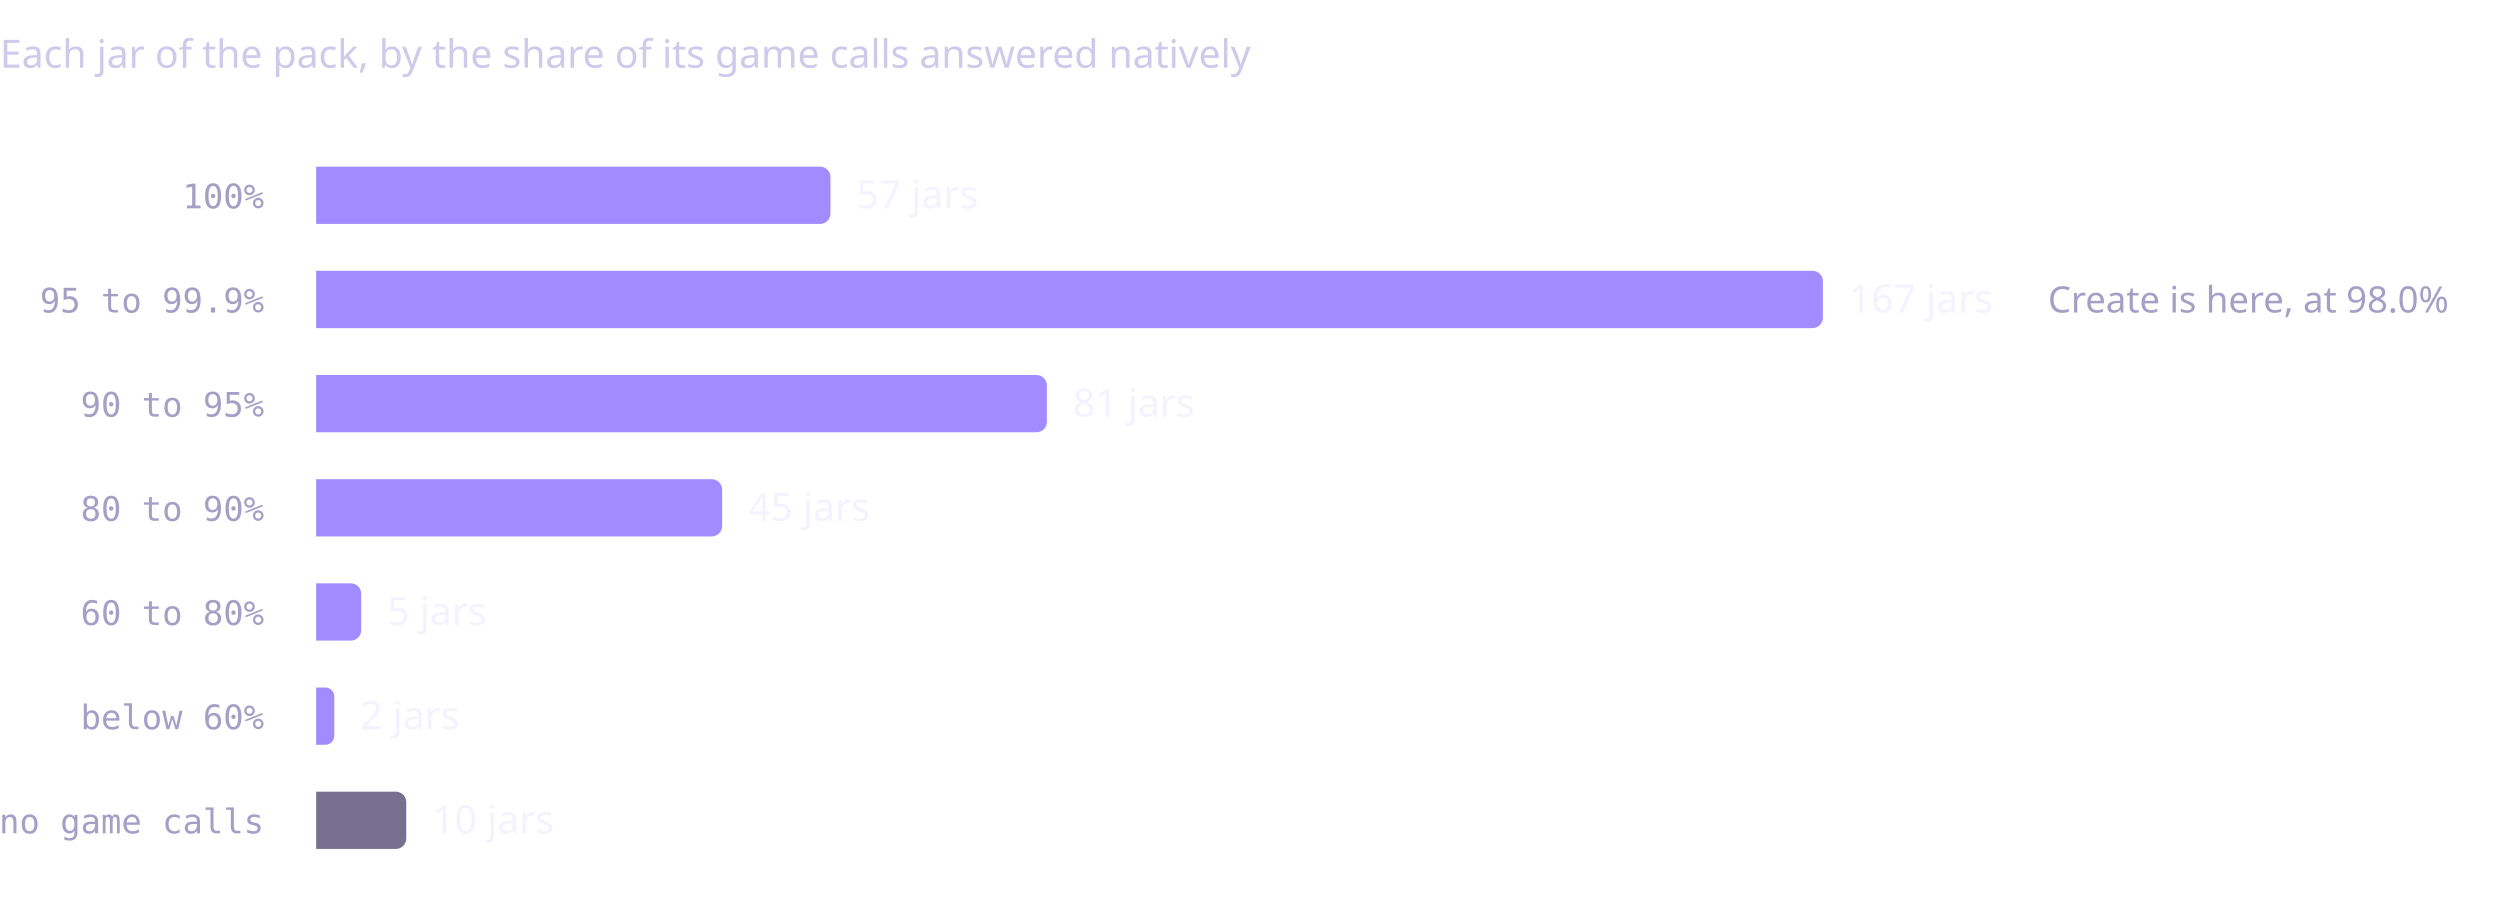
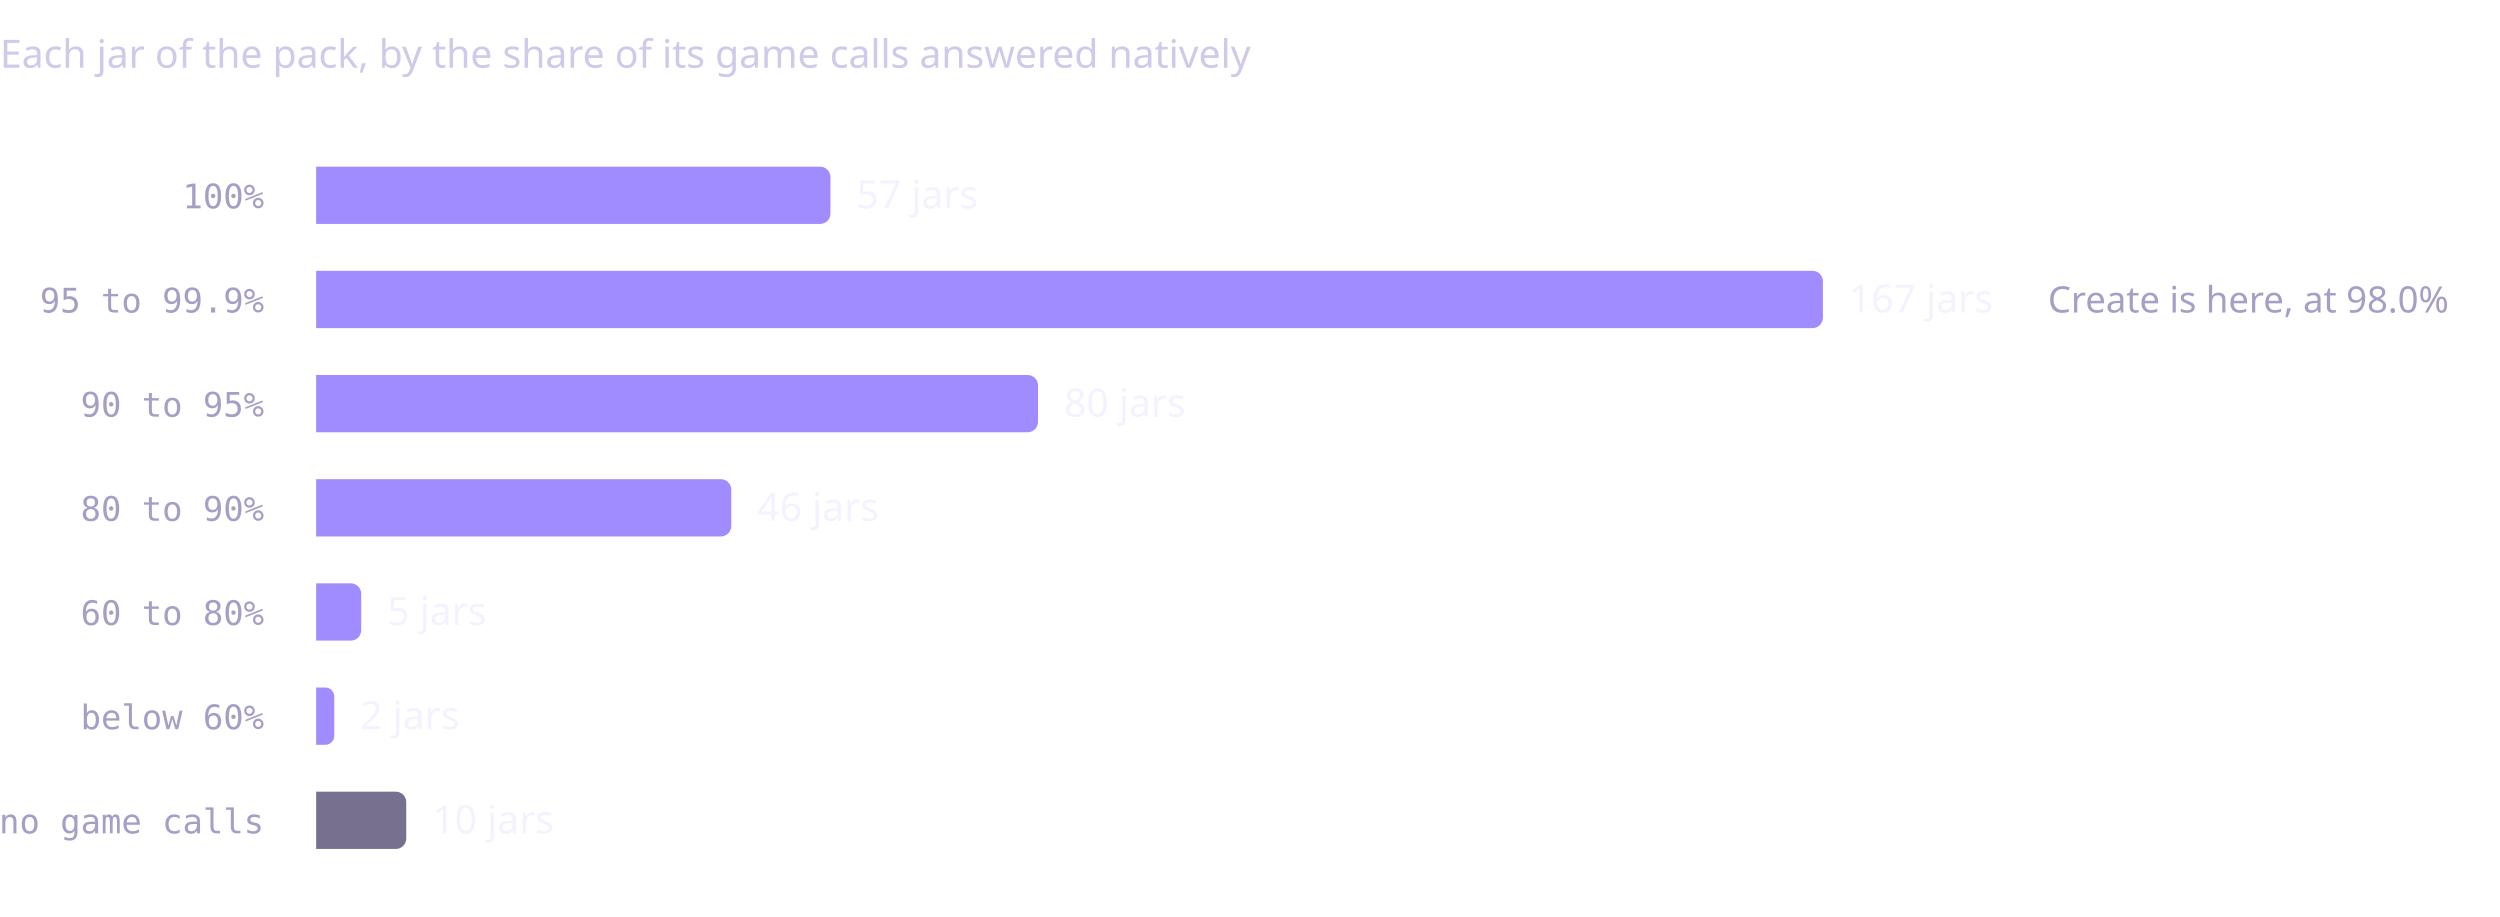
<svg xmlns="http://www.w3.org/2000/svg" viewBox="0 0 960 352" width="960" height="352" role="img" aria-labelledby="t d">
  <text x="0.0" y="26.0" font-family="'HZ Geist', sans-serif" font-weight="400" font-size="15" fill="#cfc9ea">Each jar of the pack, by the share of its game calls answered natively</text>
  <text x="101.4" y="80.0" font-family="'HZ Geist Mono', ui-monospace, monospace" font-weight="400" font-size="13" fill="#a59fc6" text-anchor="end">100%</text>
  <path d="M121.4 64h193.5a4 4 0 0 1 4 4v14a4 4 0 0 1 -4 4h-193.5Z" fill="#a08cff" />
  <text x="328.9" y="80.0" font-family="'HZ Geist Medium', sans-serif" font-weight="500" font-size="15" fill="#f4f2ff">57 jars</text>
  <text x="101.4" y="120.0" font-family="'HZ Geist Mono', ui-monospace, monospace" font-weight="400" font-size="13" fill="#a59fc6" text-anchor="end">95 to 99.9%</text>
  <path d="M121.4 104h574.6a4 4 0 0 1 4 4v14a4 4 0 0 1 -4 4h-574.6Z" fill="#a08cff" />
  <text x="710.0" y="120.0" font-family="'HZ Geist Medium', sans-serif" font-weight="500" font-size="15" fill="#f4f2ff">167 jars</text>
  <text x="786.4" y="120.0" font-family="'HZ Geist', sans-serif" font-weight="400" font-size="14" fill="#a59fc6">Create is here, at 98.0%</text>
  <text x="101.4" y="160.0" font-family="'HZ Geist Mono', ui-monospace, monospace" font-weight="400" font-size="13" fill="#a59fc6" text-anchor="end">90 to 95%</text>
-   <path d="M121.4 144h276.6a4 4 0 0 1 4 4v14a4 4 0 0 1 -4 4h-276.6Z" fill="#a08cff" />
-   <text x="412.0" y="160.0" font-family="'HZ Geist Medium', sans-serif" font-weight="500" font-size="15" fill="#f4f2ff">81 jars</text>
+   <path d="M121.4 144h273.2a4 4 0 0 1 4 4v14a4 4 0 0 1 -4 4h-273.2Z" fill="#a08cff" />
+   <text x="408.6" y="160.0" font-family="'HZ Geist Medium', sans-serif" font-weight="500" font-size="15" fill="#f4f2ff">80 jars</text>
  <text x="101.4" y="200.0" font-family="'HZ Geist Mono', ui-monospace, monospace" font-weight="400" font-size="13" fill="#a59fc6" text-anchor="end">80 to 90%</text>
-   <path d="M121.4 184h151.9a4 4 0 0 1 4 4v14a4 4 0 0 1 -4 4h-151.9Z" fill="#a08cff" />
-   <text x="287.3" y="200.0" font-family="'HZ Geist Medium', sans-serif" font-weight="500" font-size="15" fill="#f4f2ff">45 jars</text>
+   <path d="M121.4 184h155.4a4 4 0 0 1 4 4v14a4 4 0 0 1 -4 4h-155.4Z" fill="#a08cff" />
+   <text x="290.8" y="200.0" font-family="'HZ Geist Medium', sans-serif" font-weight="500" font-size="15" fill="#f4f2ff">46 jars</text>
  <text x="101.4" y="240.0" font-family="'HZ Geist Mono', ui-monospace, monospace" font-weight="400" font-size="13" fill="#a59fc6" text-anchor="end">60 to 80%</text>
  <path d="M121.4 224h13.3a4 4 0 0 1 4 4v14a4 4 0 0 1 -4 4h-13.3Z" fill="#a08cff" />
  <text x="148.7" y="240.0" font-family="'HZ Geist Medium', sans-serif" font-weight="500" font-size="15" fill="#f4f2ff">5 jars</text>
  <text x="101.4" y="280.0" font-family="'HZ Geist Mono', ui-monospace, monospace" font-weight="400" font-size="13" fill="#a59fc6" text-anchor="end">below 60%</text>
  <path d="M121.4 264h3.5a3.465 3.465 0 0 1 3.465 3.465v15.071a3.465 3.465 0 0 1 -3.465 3.465h-3.5Z" fill="#a08cff" />
  <text x="138.3" y="280.0" font-family="'HZ Geist Medium', sans-serif" font-weight="500" font-size="15" fill="#f4f2ff">2 jars</text>
  <text x="101.4" y="320.0" font-family="'HZ Geist Mono', ui-monospace, monospace" font-weight="400" font-size="13" fill="#a59fc6" text-anchor="end">no game calls</text>
  <path d="M121.4 304h30.6a4 4 0 0 1 4 4v14a4 4 0 0 1 -4 4h-30.6Z" fill="#77718f" />
  <text x="166.0" y="320.0" font-family="'HZ Geist Medium', sans-serif" font-weight="500" font-size="15" fill="#f4f2ff">10 jars</text>
</svg>
